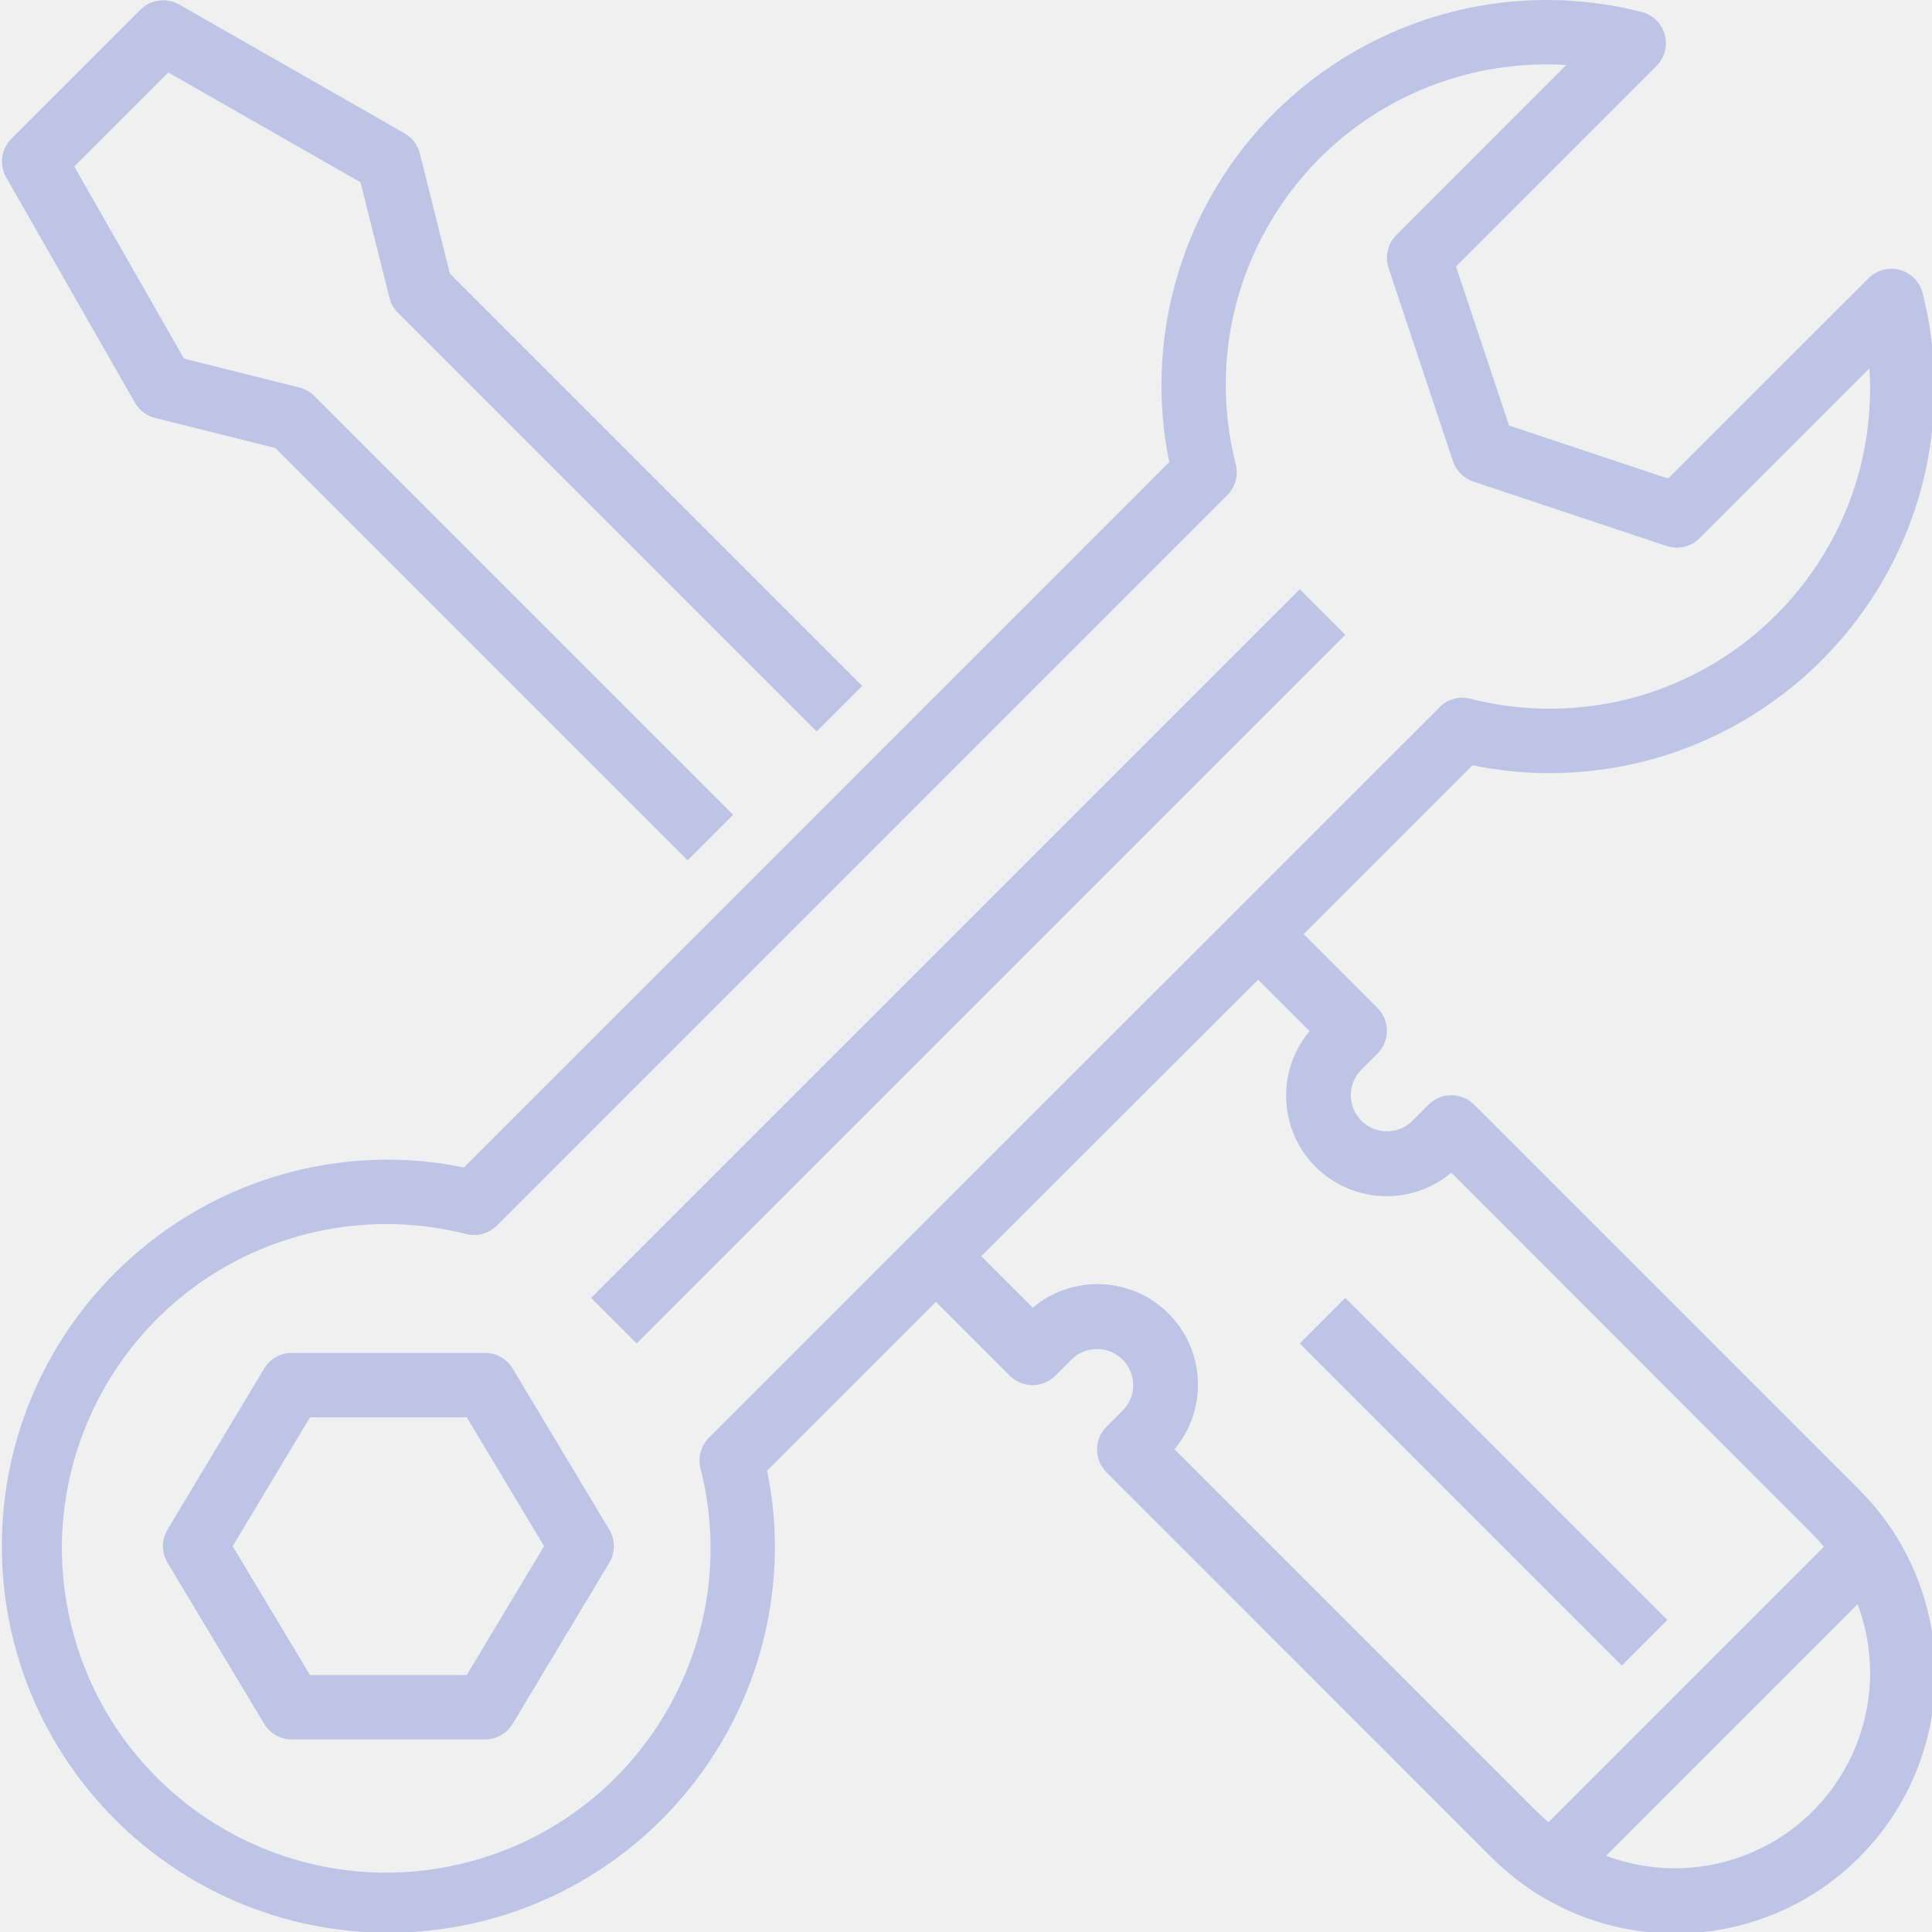
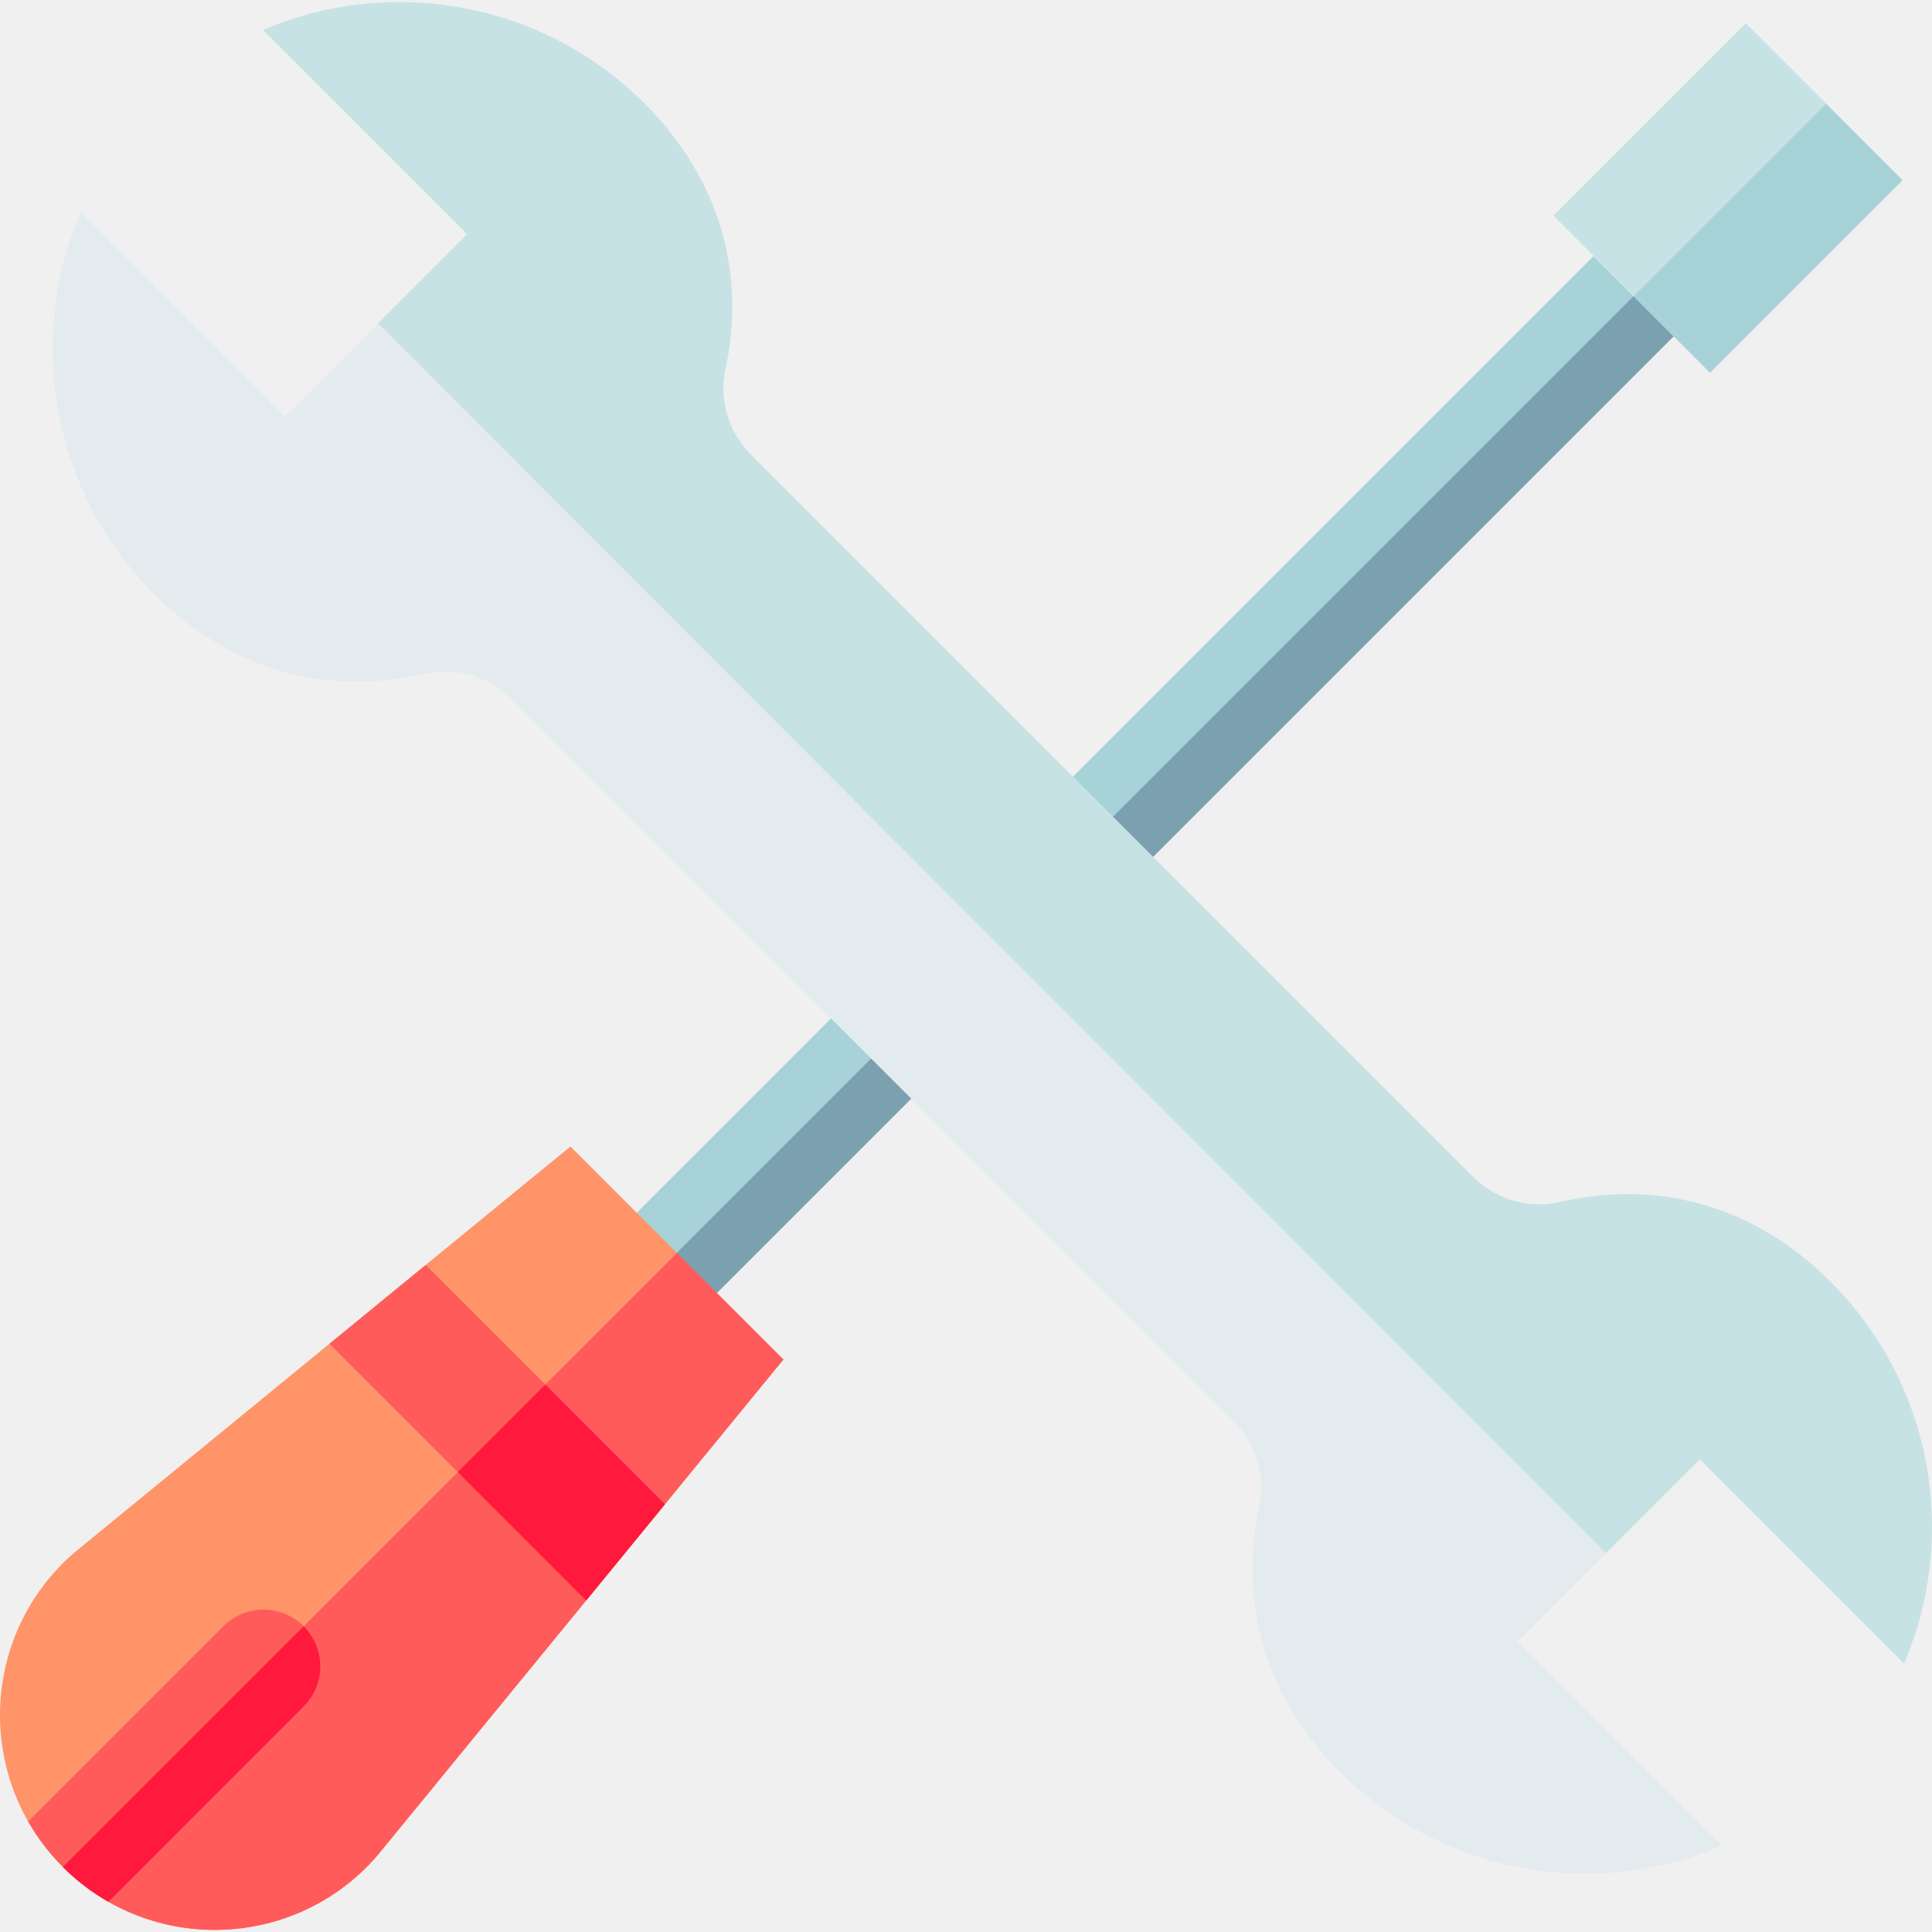
- <svg xmlns="http://www.w3.org/2000/svg" width="88" height="88" viewBox="0 0 88 88" fill="none">
-   <g clip-path="url(#clip0)">
-     <path d="M0.278 8.072L6.147 18.342C6.345 18.689 6.677 18.941 7.064 19.038L12.54 20.407L31.319 39.186L33.394 37.111L14.321 18.039C14.133 17.851 13.898 17.717 13.64 17.652L8.379 16.333L3.382 7.584L7.666 3.3L16.419 8.301L17.739 13.562C17.803 13.821 17.937 14.057 18.125 14.244L37.198 33.318L39.273 31.243L20.493 12.463L19.124 6.991C19.027 6.603 18.776 6.271 18.429 6.072L8.158 0.204C7.586 -0.122 6.865 -0.025 6.398 0.44L0.53 6.309C0.058 6.773 -0.045 7.495 0.278 8.072V8.072Z" fill="#BEC4E6" />
-     <path d="M61.276 28.915L28.999 61.193L26.924 59.118L59.202 26.841L61.276 28.915Z" fill="#BEC4E6" />
-     <path d="M23.35 62.335C23.084 61.893 22.607 61.623 22.092 61.623H13.289C12.774 61.623 12.297 61.893 12.032 62.335L7.63 69.671C7.351 70.135 7.351 70.716 7.63 71.182L12.032 78.517C12.297 78.959 12.774 79.229 13.289 79.229H22.092C22.607 79.229 23.084 78.959 23.35 78.517L27.751 71.182C28.03 70.716 28.03 70.135 27.751 69.671L23.35 62.335ZM21.262 76.294H14.12L10.598 70.426L14.12 64.557H21.262L24.783 70.426L21.262 76.294Z" fill="#BEC4E6" />
-     <path d="M70.508 35.215C80.198 35.247 88.08 27.418 88.113 17.728C88.118 16.253 87.936 14.784 87.574 13.354C87.378 12.568 86.582 12.089 85.796 12.285C85.537 12.349 85.302 12.482 85.114 12.67L75.981 21.797L68.735 19.382L66.318 12.138L75.451 3.003C76.024 2.43 76.023 1.501 75.45 0.928C75.261 0.739 75.023 0.605 74.763 0.541C65.366 -1.838 55.819 3.85 53.44 13.247C53.078 14.672 52.898 16.138 52.902 17.608C52.906 18.764 53.025 19.915 53.259 21.046L21.128 53.177C19.997 52.943 18.845 52.824 17.691 52.82C7.967 52.82 0.085 60.702 0.085 70.426C0.085 80.149 7.967 88.032 17.691 88.032C27.414 88.032 35.296 80.149 35.296 70.426C35.293 69.271 35.173 68.119 34.94 66.988L42.632 59.296L45.996 62.66C46.569 63.233 47.498 63.233 48.071 62.66L48.804 61.926C49.448 61.287 50.488 61.287 51.131 61.926C51.774 62.567 51.775 63.608 51.134 64.251C51.133 64.251 51.132 64.252 51.131 64.254L50.398 64.987C49.825 65.56 49.825 66.489 50.398 67.061L67.899 84.563C72.503 89.209 80 89.242 84.645 84.639C89.29 80.036 89.324 72.538 84.721 67.893C84.696 67.868 84.671 67.842 84.645 67.817L67.144 50.316C66.571 49.743 65.642 49.743 65.069 50.316L64.336 51.049C63.692 51.689 62.653 51.689 62.009 51.049C61.367 50.408 61.365 49.368 62.006 48.726C62.007 48.724 62.008 48.724 62.009 48.723L62.743 47.989C63.315 47.416 63.315 46.487 62.743 45.914L59.378 42.55L67.071 34.858C68.202 35.091 69.353 35.211 70.508 35.215V35.215ZM76.272 85.098C75.207 85.096 74.15 84.903 73.152 84.529L84.61 73.07C86.34 77.669 84.013 82.799 79.413 84.529C78.409 84.906 77.346 85.099 76.272 85.098ZM59.651 46.966C58.026 48.904 58.281 51.793 60.219 53.417C61.922 54.844 64.405 54.843 66.106 53.413L82.571 69.892C82.75 70.071 82.917 70.26 83.079 70.452L70.534 82.996C70.342 82.835 70.153 82.668 69.974 82.489L53.496 66.01C55.121 64.072 54.866 61.183 52.928 59.559C51.225 58.131 48.742 58.133 47.041 59.563L44.694 57.216L57.303 44.624L59.651 46.966ZM65.576 32.21L32.293 65.486C31.928 65.851 31.781 66.38 31.906 66.88C33.918 74.785 29.142 82.825 21.237 84.837C13.332 86.85 5.292 82.073 3.279 74.168C1.267 66.263 6.044 58.224 13.949 56.211C16.34 55.602 18.845 55.602 21.237 56.211C21.737 56.333 22.265 56.187 22.631 55.824L55.906 22.547C56.27 22.183 56.417 21.654 56.291 21.154C54.292 13.341 59.005 5.388 66.817 3.388C68.293 3.011 69.82 2.866 71.341 2.961L63.602 10.703C63.209 11.096 63.072 11.677 63.247 12.204L66.181 21.007C66.328 21.445 66.672 21.789 67.11 21.934L75.913 24.869C76.439 25.044 77.021 24.907 77.414 24.515L85.153 16.776C85.171 17.056 85.18 17.333 85.18 17.608C85.221 25.67 78.719 32.239 70.657 32.28C69.411 32.286 68.169 32.133 66.962 31.824C66.462 31.699 65.932 31.845 65.568 32.209H65.576V32.21Z" fill="#BEC4E6" />
-     <path d="M75.948 73.79L73.873 75.865L59.202 61.194L61.276 59.119L75.948 73.79Z" fill="#BEC4E6" />
+ <svg xmlns="http://www.w3.org/2000/svg" id="Capa_1" enable-background="new 0 0 511.046 511.046" height="512" viewBox="0 0 511.046 511.046" width="512">
+   <g id="XMLID_162_">
+     <path id="XMLID_1204_" d="m154.266 290.735h100.984v30h-100.984z" fill="#a7d2d7" transform="matrix(.707 -.707 .707 .707 -156.214 234.334)" />
+     <path id="XMLID_1203_" d="m253.837 137.197h208.918v30h-208.918z" fill="#a7d2d7" transform="matrix(.707 -.707 .707 .707 -2.677 297.931)" />
+     <path id="XMLID_67_" d="m259.14 149.999h208.918v15.001h-208.918z" fill="#7ba0b0" transform="matrix(.707 -.707 .707 .707 -4.874 303.232)" />
+     <path id="XMLID_288_" d="m159.569 303.536h100.984v15.001h-100.984z" fill="#7ba0b0" transform="matrix(.707 -.707 .707 .707 -158.411 239.634)" />
+     <path id="XMLID_323_" d="m455.433 488.232-54.012-54.011 48.225-48.226 54.012 54.012c14.316-33.441 7.828-73.678-19.472-100.978-20.891-20.891-46.608-26.855-71.522-21.091-8.32 1.925-27.042 9.314-33.081 3.275l-190.884-190.886c-5.941-5.941 1.43-24.485 3.194-32.699 5.262-24.504-.845-49.688-21.372-70.214-27.3-27.3-67.536-33.788-100.978-19.473l54.012 54.012-48.225 48.225-54.013-54.011c-14.316 33.441-7.828 73.677 19.473 100.978 20.891 20.891 46.608 26.855 71.521 21.091 8.32-1.925 17.042.686 23.081 6.725l190.885 190.885c5.941 5.941 8.57 14.485 6.806 22.699-5.262 24.504.845 49.688 21.372 70.214 27.3 27.3 67.536 33.789 100.978 19.473z" fill="#e4ebef" />
+     <path d="m16.643 493.85c-23.333-23.333-21.95-61.569 3.009-83.155l131.234-107.429 56.341 56.341-107.43 131.235c-21.586 24.958-59.821 26.342-83.154 3.008z" fill="#ff9468" />
+     <path id="XMLID_281_" d="m16.642 493.849.001.001c23.333 23.333 61.569 21.95 83.155-3.009l107.429-131.234-28.172-28.172z" fill="#ff5b5b" />
+     <path d="m427.777 16.372h58.652v71.993h-58.652z" fill="#c7e2e5" transform="matrix(.707 .707 -.707 .707 170.912 -307.882)" />
+     <path id="XMLID_1213_" d="m80.32 451.38-51.65 51.66c-4.3-2.44-8.35-5.51-12.03-9.19s-6.74-7.73-9.19-12.02l51.66-51.66c5.86-5.86 15.36-5.86 21.21 0 5.86 5.86 5.86 15.36 0 21.21z" fill="#ff5b5b" />
+     <path id="XMLID_1210_" d="m175.9 397.88-20.85 25.47-67.9-67.9 25.47-20.85z" fill="#ff5b5b" />
+     <path id="XMLID_2573_" d="m424.807 410.834-324.817-325.317 23.564-23.564-54.012-54.012c33.442-14.316 73.678-7.828 100.978 19.472 20.526 20.527 26.634 45.711 21.372 70.215-1.764 8.214.865 16.758 6.806 22.699l190.885 190.885c6.039 6.039 14.76 8.65 23.081 6.725 24.913-5.764 50.63.2 71.522 21.091 27.3 27.301 33.789 67.537 19.472 100.978l-54.012-54.012z" fill="#c7e2e5" />
+     <path id="XMLID_68_" d="m431.729 48.689h71.993v28.605h-71.993z" fill="#a7d2d7" transform="matrix(.707 -.707 .707 .707 92.453 349.183)" />
+     <g fill="#ff193d">
+       <path id="XMLID_285_" d="m16.64 493.85c3.68 3.68 7.73 6.75 12.03 9.19l51.65-51.66c5.86-5.85 5.86-15.35 0-21.21z" />
+       <path id="XMLID_315_" d="m121.095 389.395 33.955 33.955 20.85-25.47-31.645-31.645z" />
+     </g>
  </g>
-   <defs>
-     <clipPath id="clip0">
-       <rect width="88" height="88" fill="white" />
-     </clipPath>
-   </defs>
</svg>
